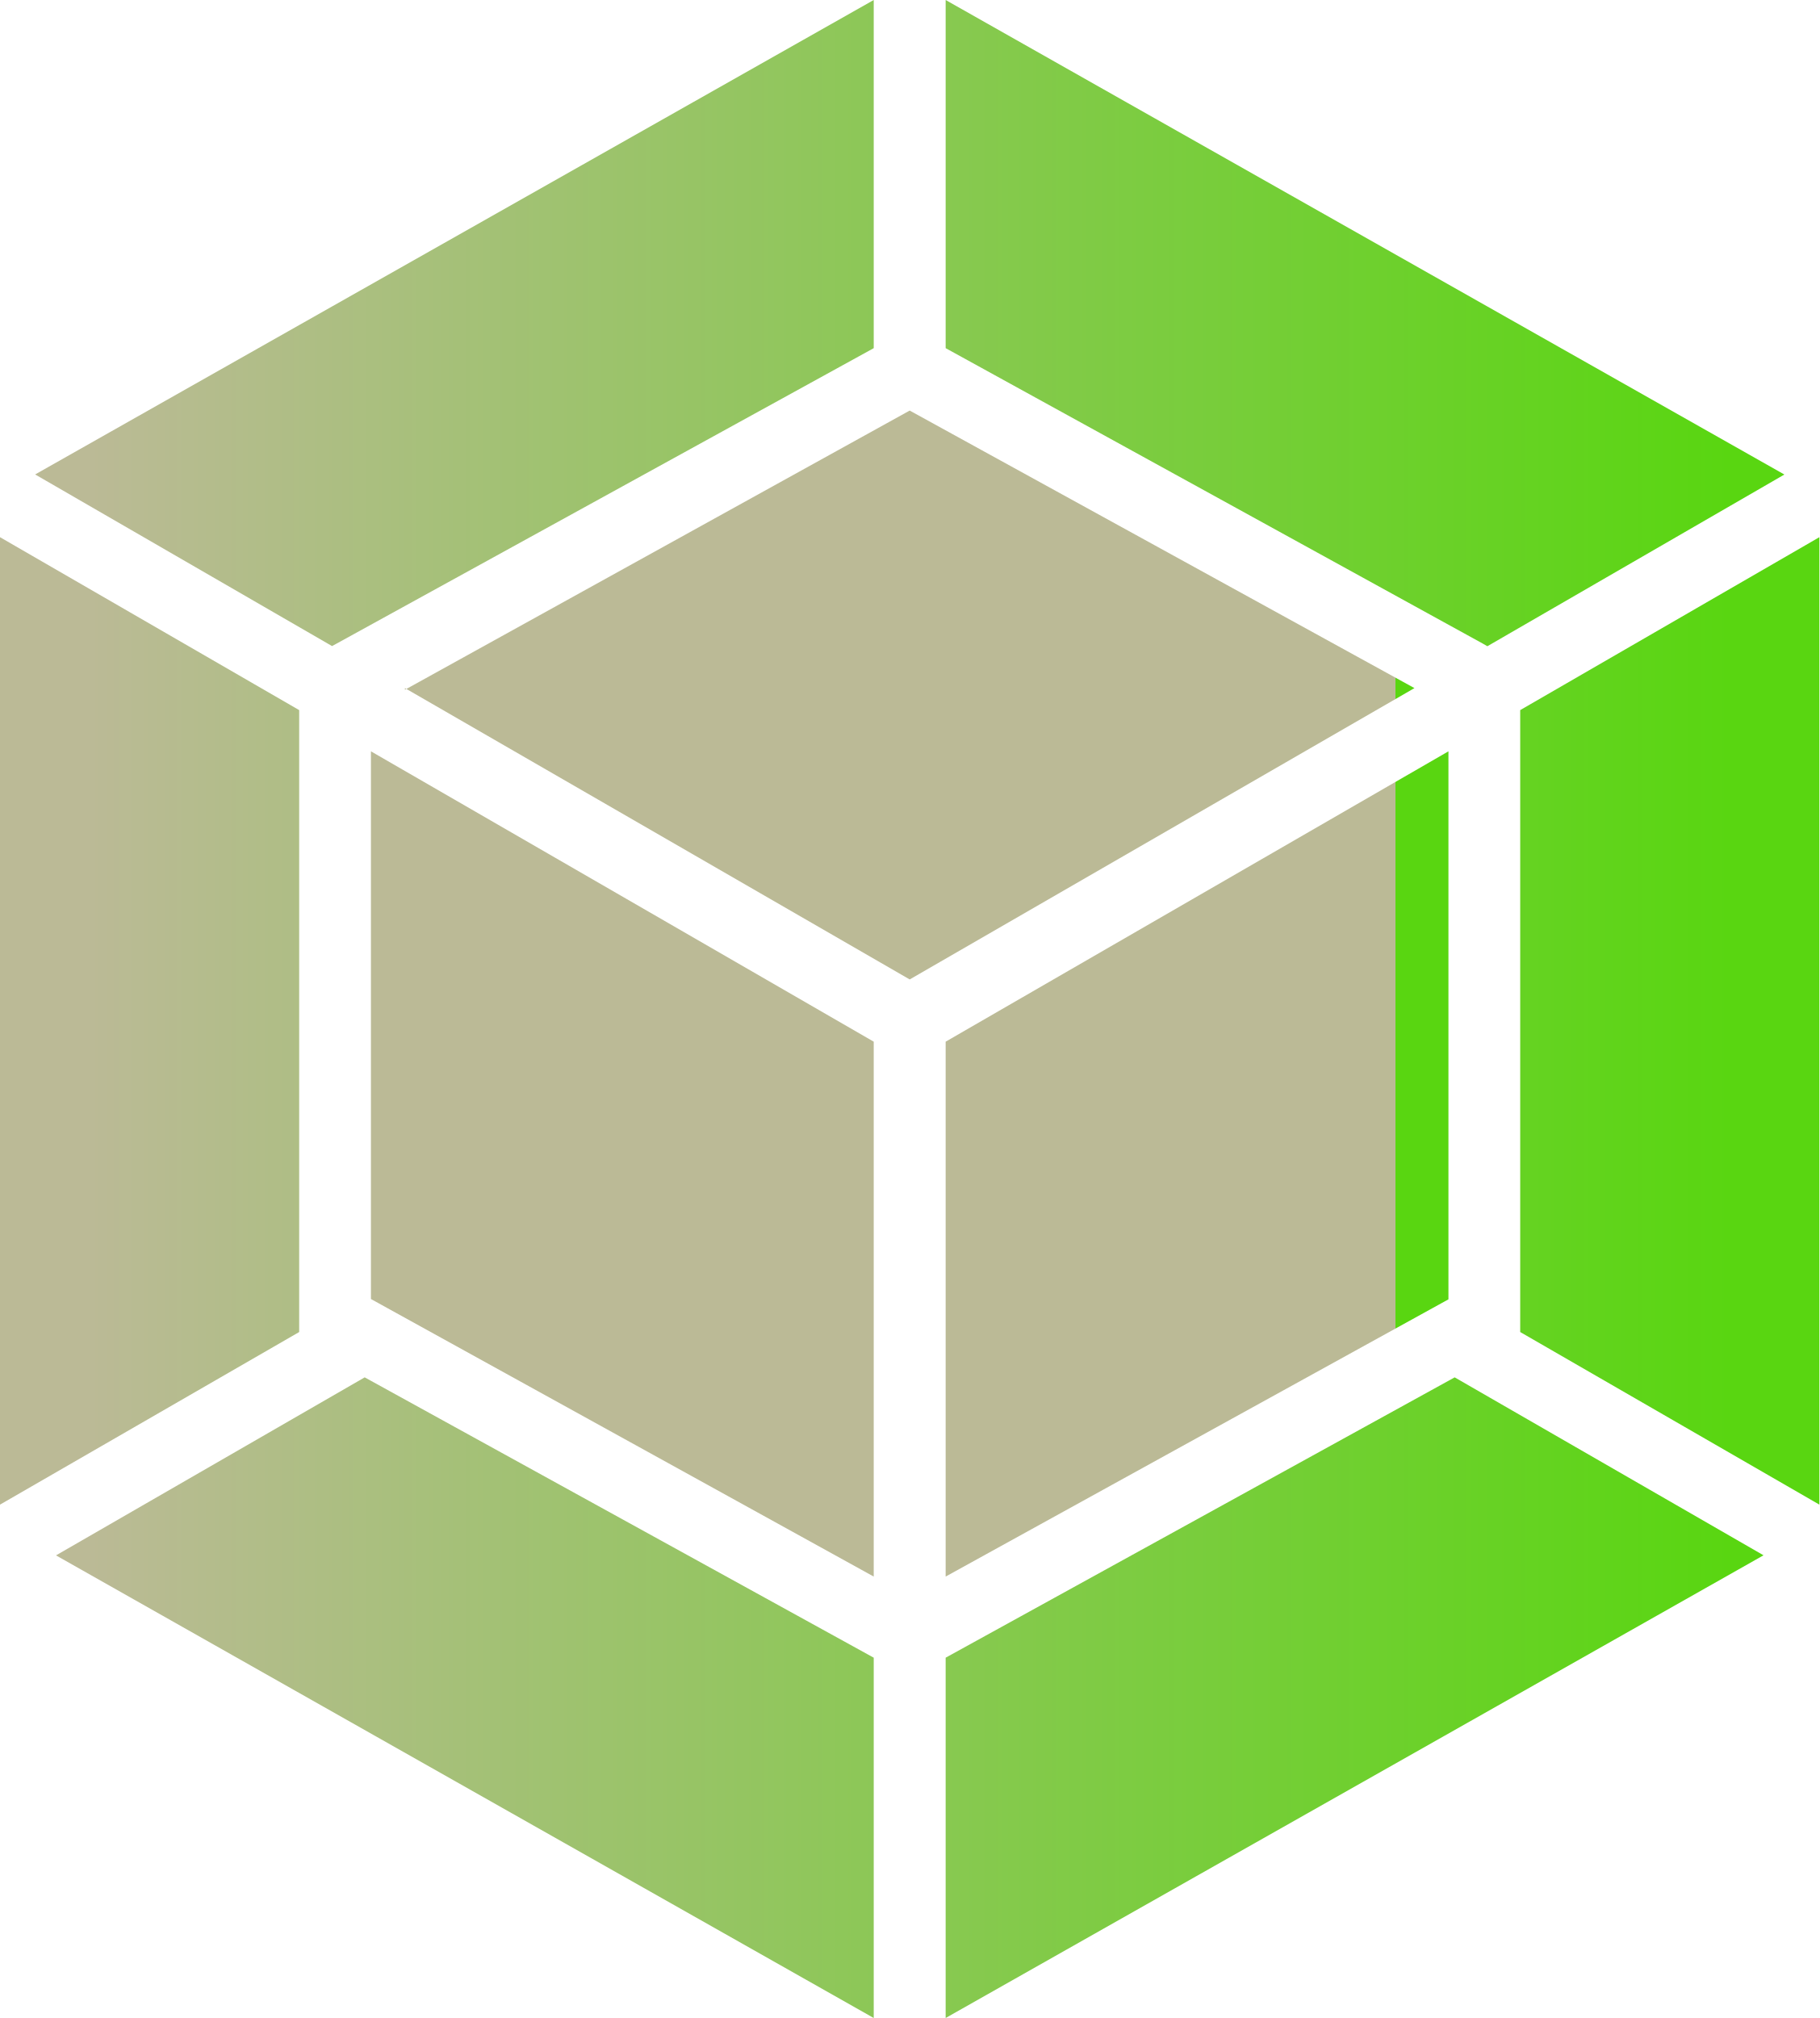
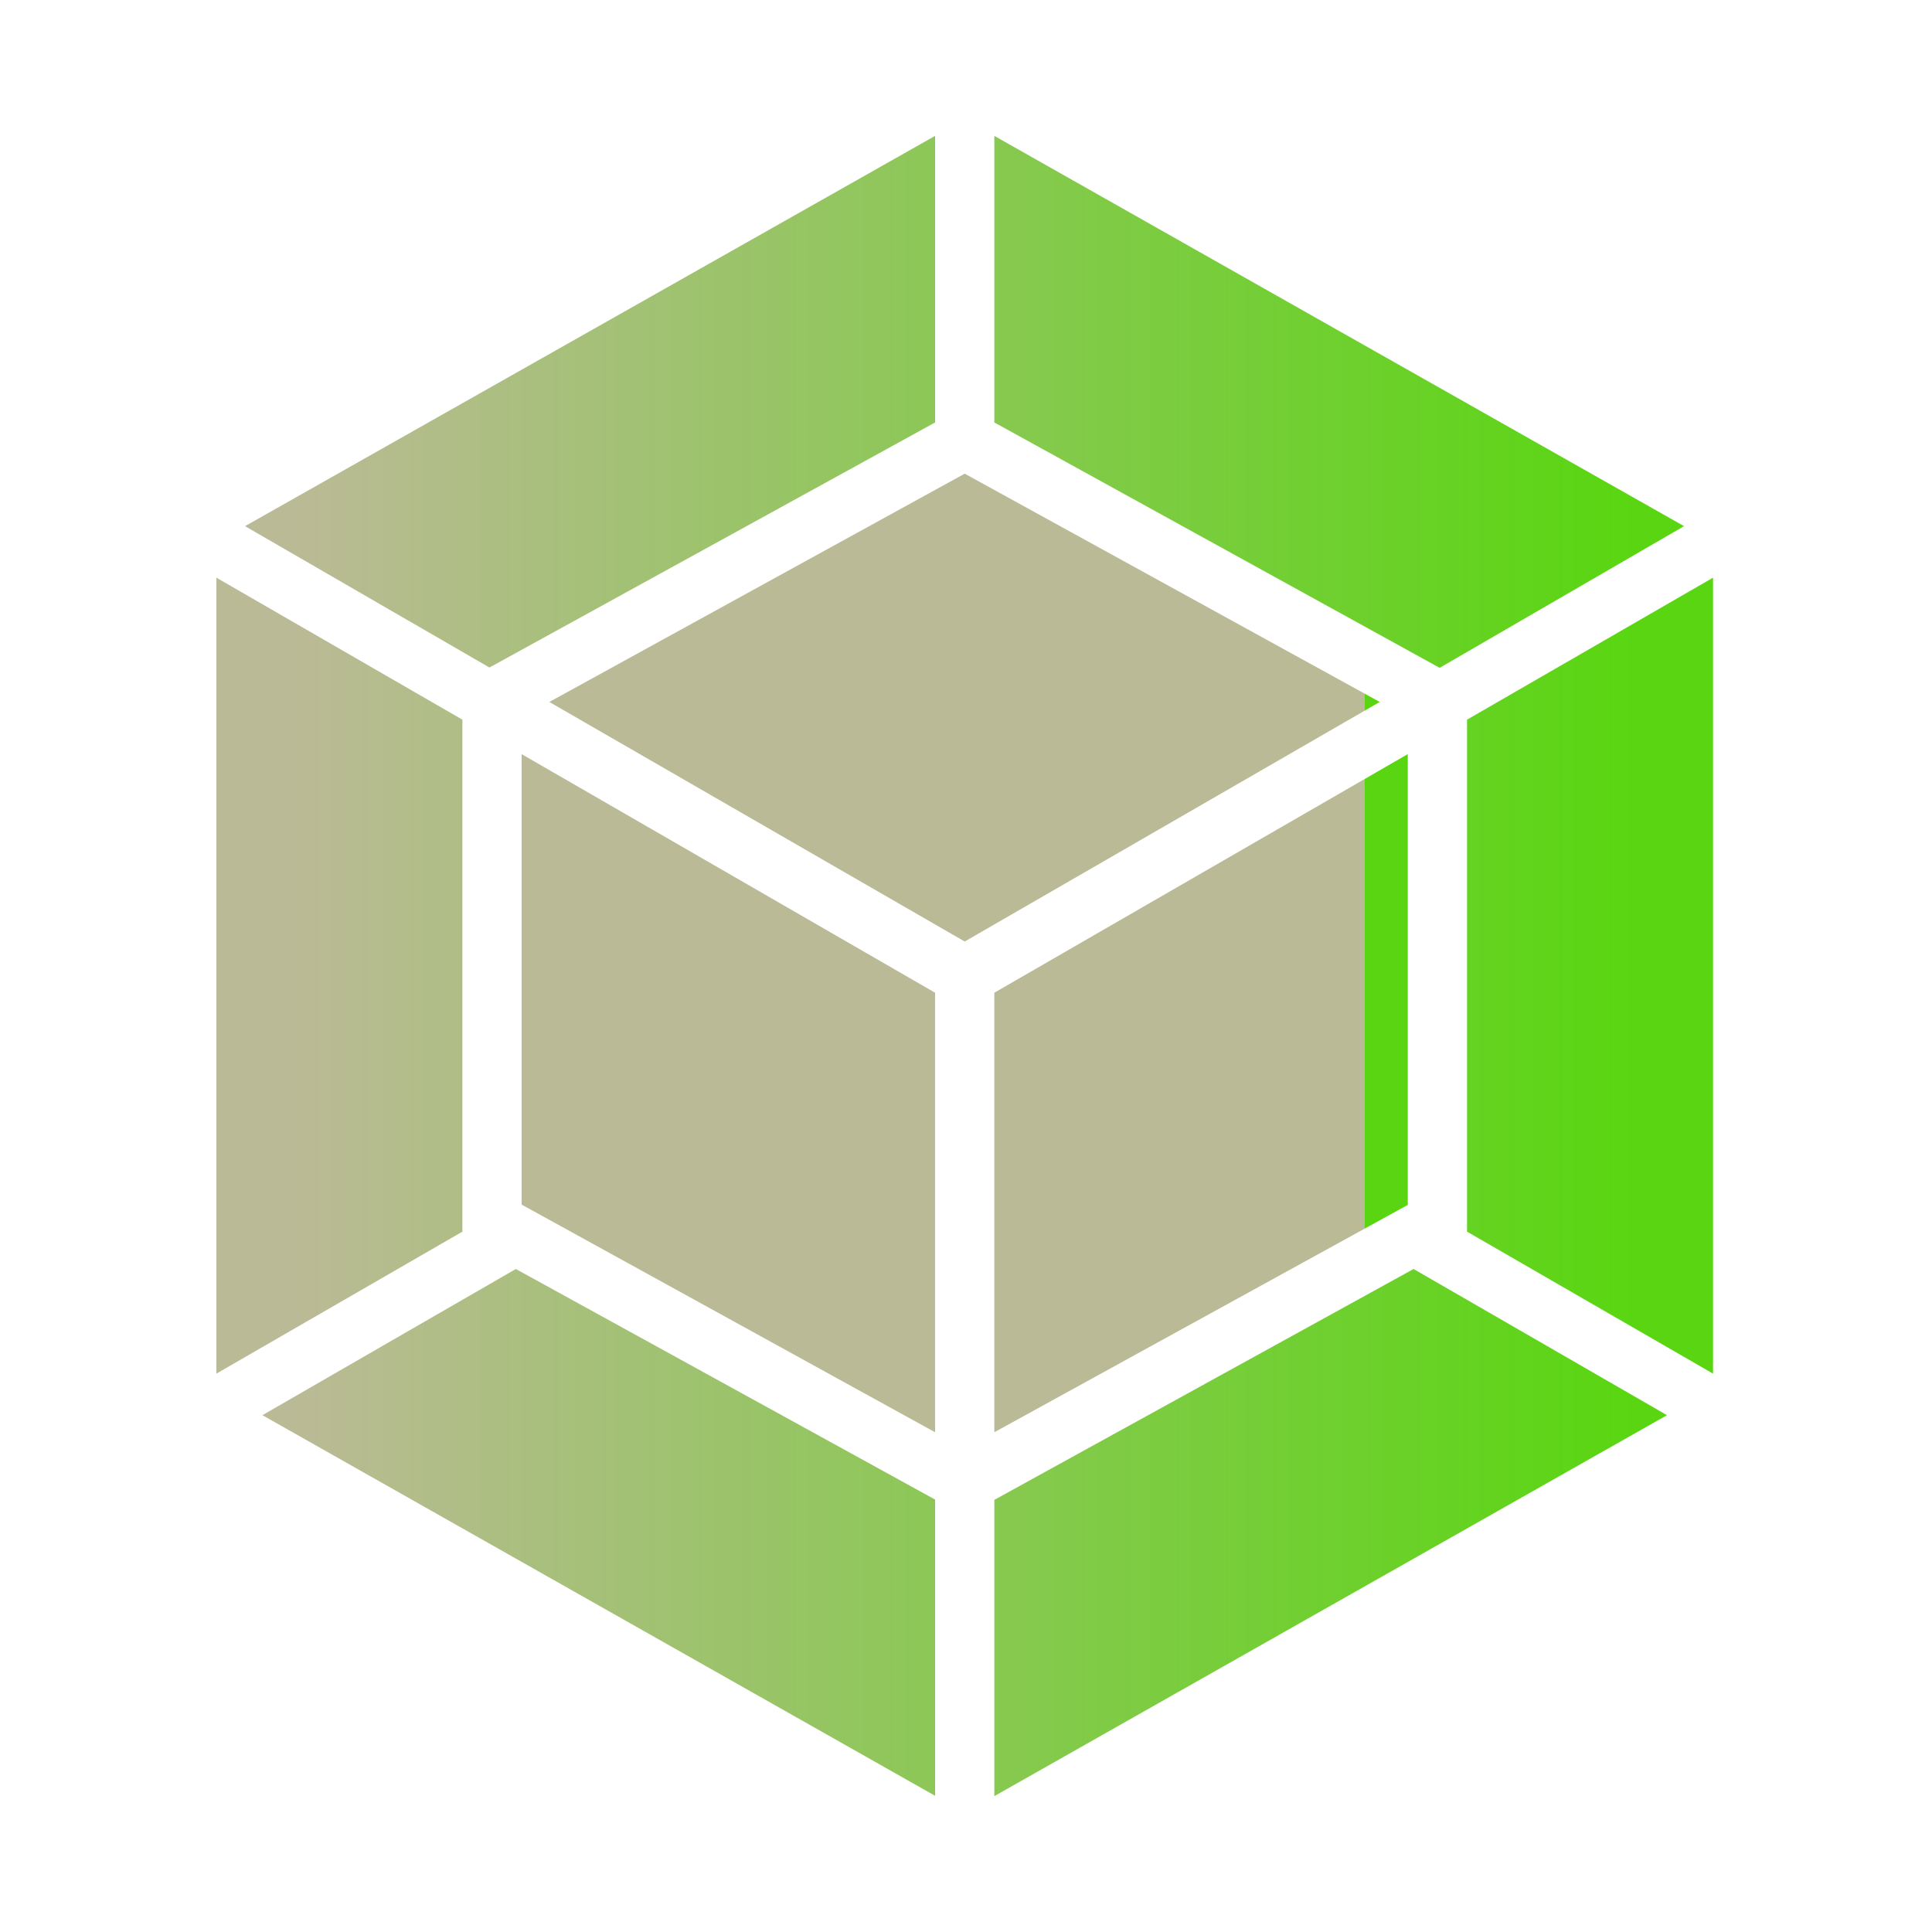
- <svg xmlns="http://www.w3.org/2000/svg" viewBox="0 0 110.8 122.88">
-   <defs />
-   <path style="fill:url(#MyGradient);" d="M107.39,94.71l-49.8,28.17V100.94l31-17.07L107.39,94.7Zm3.41-3.09V32.71L92.58,43.24V81.11L110.8,91.62ZM3.41,94.71l49.8,28.17V100.94l-31-17.07L3.41,94.71ZM0,91.62V32.71L18.22,43.24V81.11L0,91.62ZM2.14,28.89,53.21,0V21.2l-32.73,18-.26.14L2.14,28.89Zm106.52,0L57.59,0V21.2l32.73,18,.26.15,18.08-10.45Z" />
-   <path style="fill:url(#MyGradient2);" d="M53.21,96,22.59,79.1V45.75L53.21,63.43V96Zm4.38,0L88.21,79.12V45.75L57.59,63.43V96Zm-32.93-54L55.4,25,86.14,41.9,55.4,59.64,24.66,41.9Z" />
+ <svg xmlns="http://www.w3.org/2000/svg" viewBox="0 0 600 600">
+   <path fill="url(#MyGradient)" d="M517.7 439.5L308.8 557.8v-92L439 394.1l78.7 45.4zm14.3-12.9V179.4l-76.4 44.1v159l76.4 44.1zM81.5 439.5l208.9 118.2v-92l-130.2-71.6-78.7 45.4zm-14.3-12.9V179.4l76.4 44.1v159l-76.4 44.1zm8.9-263.2L290.4 42.2v89l-137.3 75.5-1.1.6-75.9-43.9zm446.9 0L308.8 42.2v89L446 206.8l1.1.6 75.9-44z" />
+   <path fill="url(#MyGradient2)" d="M290.4 444.8L162 374.1V234.2l128.4 74.1v136.5zm18.4 0l128.4-70.6v-140l-128.4 74.1v136.5zM299.6 303zm-129-85l129-70.9L428.5 218l-128.9 74.4-129-74.4z" />
  <defs>
    <linearGradient id="MyGradient">
      <stop offset="5%" stop-color="#bbba96" />
      <stop offset="95%" stop-color="#59d611" />
    </linearGradient>
    <linearGradient id="MyGradient2">
      <stop offset="95%" stop-color="#bbba96" />
      <stop offset="5%" stop-color="#59d611" />
    </linearGradient>
  </defs>
</svg>
